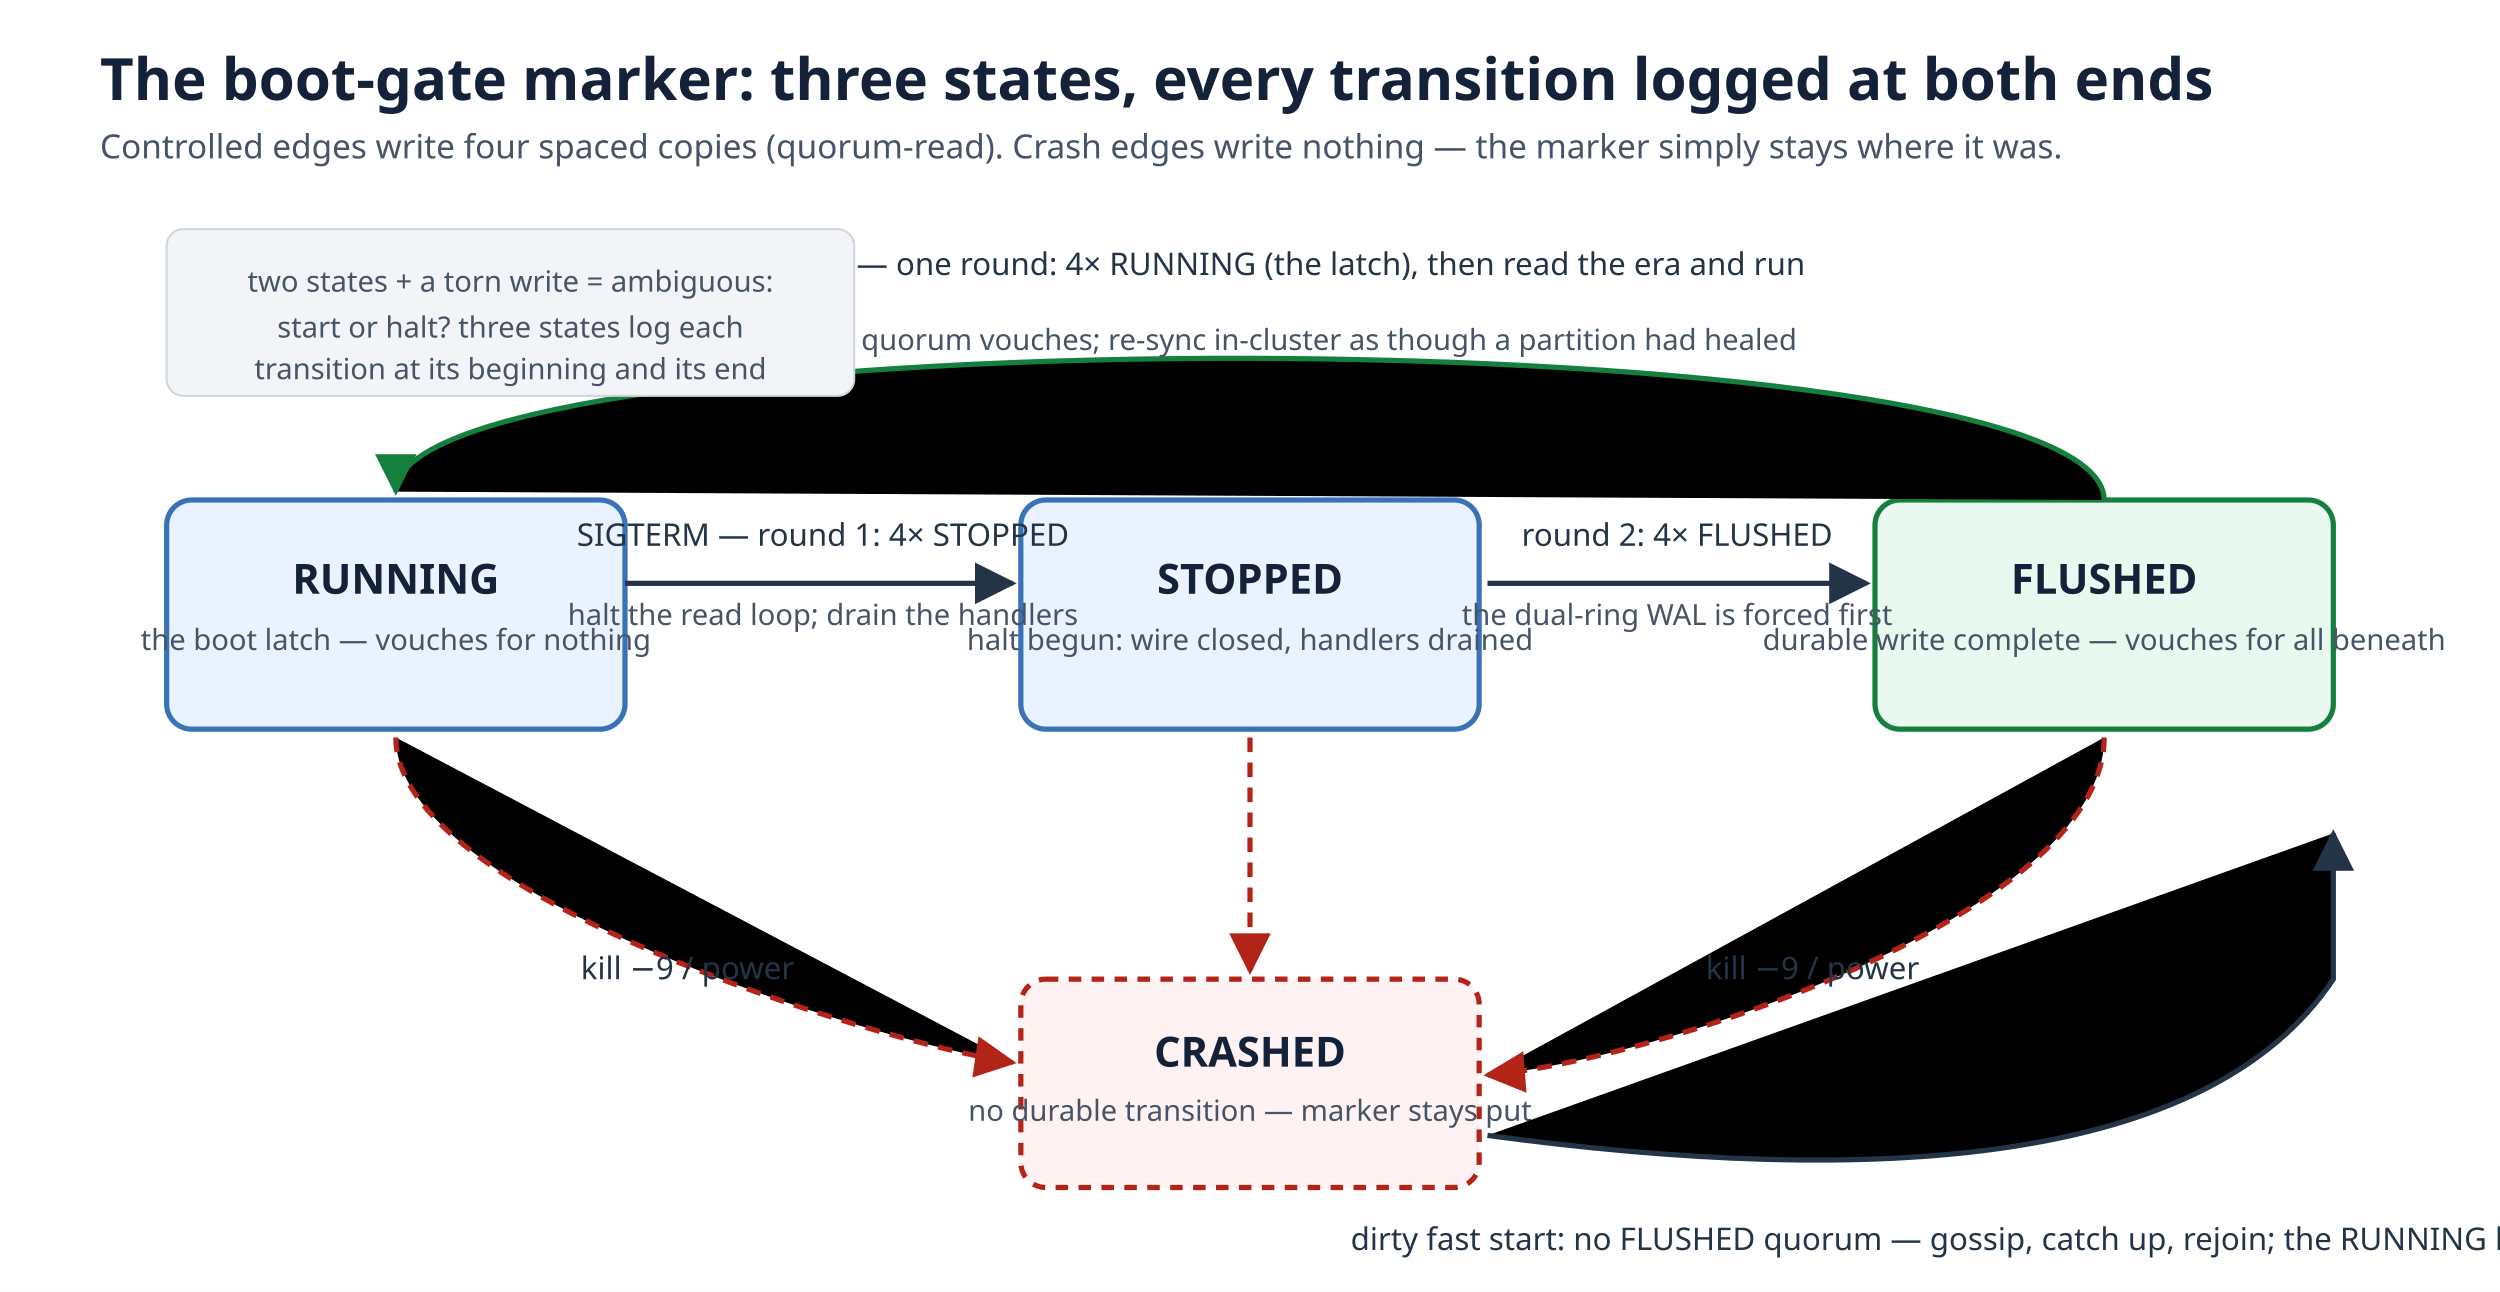
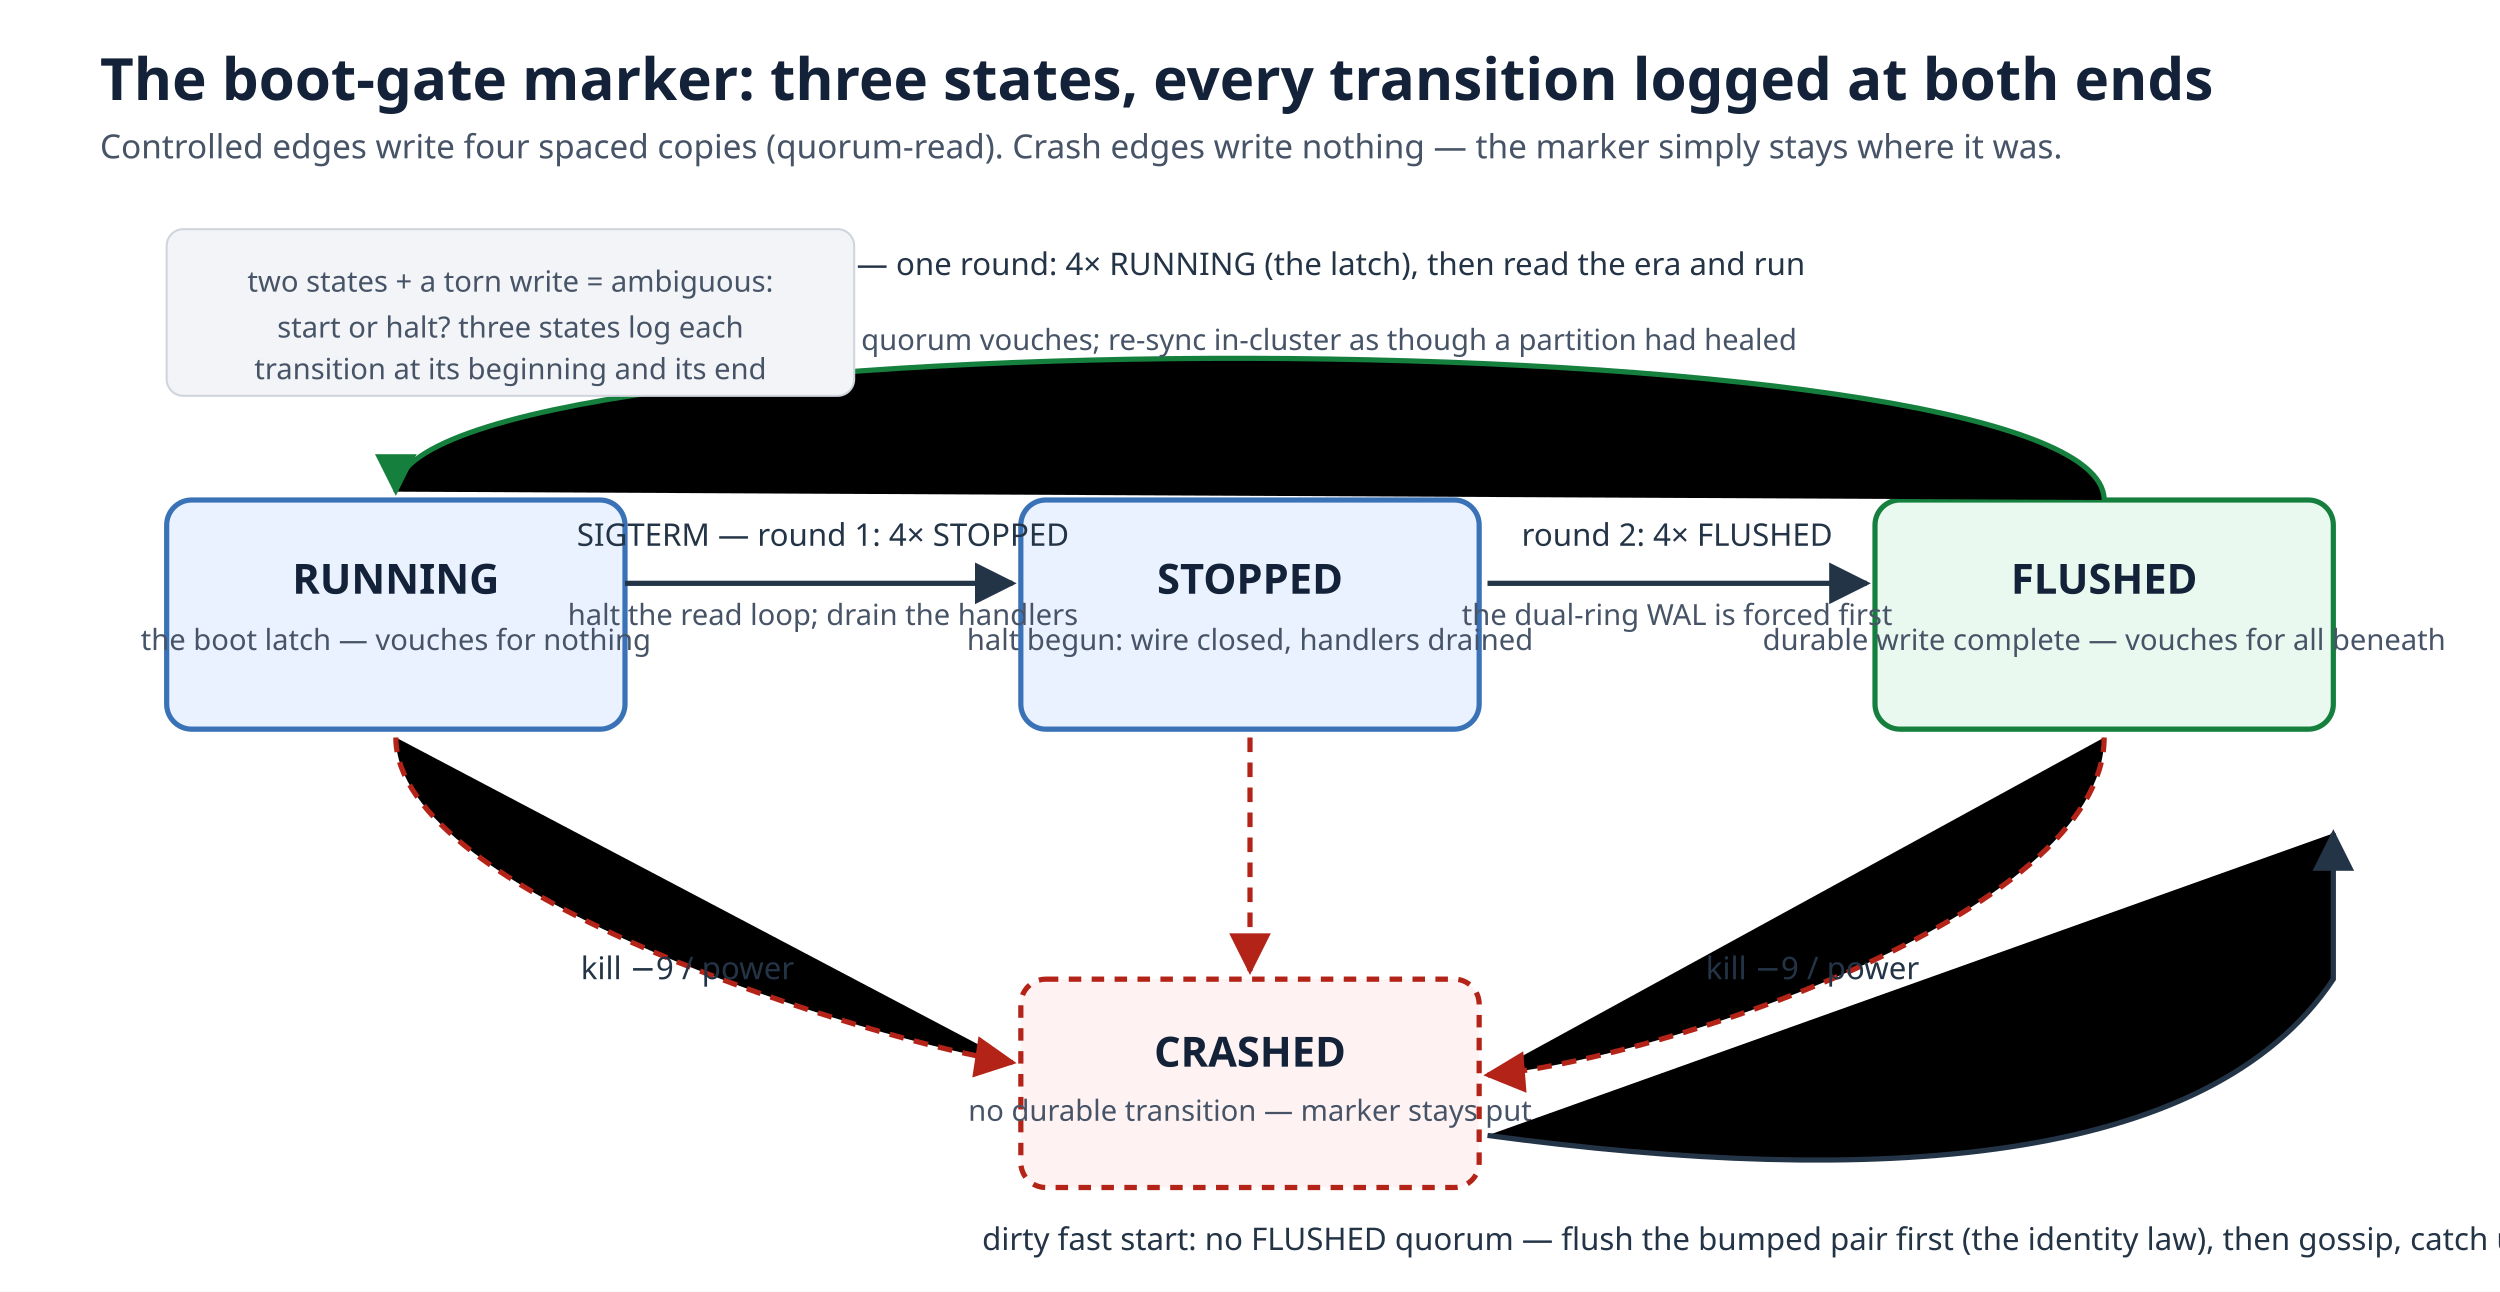
<svg xmlns="http://www.w3.org/2000/svg" width="1200" height="620" viewBox="0 0 1200 620" role="img" aria-labelledby="title desc">
  <defs>
    <marker id="arrow" viewBox="0 0 10 10" refX="9" refY="5" markerWidth="8" markerHeight="8" orient="auto-start-reverse">
      <path d="M0 0l10 5-10 5z" fill="#243447" />
    </marker>
    <marker id="greenArrow" viewBox="0 0 10 10" refX="9" refY="5" markerWidth="8" markerHeight="8" orient="auto-start-reverse">
      <path d="M0 0l10 5-10 5z" fill="#157f3d" />
    </marker>
    <marker id="redArrow" viewBox="0 0 10 10" refX="9" refY="5" markerWidth="8" markerHeight="8" orient="auto-start-reverse">
      <path d="M0 0l10 5-10 5z" fill="#b42318" />
    </marker>
    <style>
      .title{font:700 28px system-ui,sans-serif;fill:#132238}.sub{font:16px system-ui,sans-serif;fill:#475467}
      .state{fill:#eaf2ff;stroke:#3972b7;stroke-width:2.5}
      .vouch{fill:#e9f9ef;stroke:#157f3d;stroke-width:2.5}
      .dead{fill:#fef3f2;stroke:#b42318;stroke-width:2.5;stroke-dasharray:6 5}
      .s{font:700 20px system-ui,sans-serif;fill:#132238;text-anchor:middle}
      .ss{font:14px system-ui,sans-serif;fill:#475467;text-anchor:middle}
      .msg{stroke:#243447;stroke-width:2.5;marker-end:url(#arrow)}
      .good{stroke:#157f3d;stroke-width:2.5;marker-end:url(#greenArrow)}
      .bad{stroke:#b42318;stroke-width:2.5;stroke-dasharray:7 5;marker-end:url(#redArrow)}
      .label{font:15px system-ui,sans-serif;fill:#243447;text-anchor:middle}
      .small{font:14px system-ui,sans-serif;fill:#475467;text-anchor:middle}
      .mono{font:14px ui-monospace,Menlo,monospace;fill:#132238;text-anchor:middle}
      .note{fill:#f2f4f7;stroke:#d0d5dd}
    </style>
  </defs>
  <rect width="1200" height="620" fill="#ffffff" />
  <text x="48" y="48" class="title">The boot-gate marker: three states, every transition logged at both ends</text>
  <text x="48" y="76" class="sub">Controlled edges write four spaced copies (quorum-read). Crash edges write nothing — the marker simply stays where it was.</text>
  <rect x="80" y="240" width="220" height="110" rx="12" class="state" />
  <text x="190" y="285" class="s">RUNNING</text>
  <text x="190" y="312" class="ss">the boot latch — vouches for nothing</text>
  <rect x="490" y="240" width="220" height="110" rx="12" class="state" />
  <text x="600" y="285" class="s">STOPPED</text>
  <text x="600" y="312" class="ss">halt begun: wire closed, handlers drained</text>
  <rect x="900" y="240" width="220" height="110" rx="12" class="vouch" />
  <text x="1010" y="285" class="s">FLUSHED</text>
  <text x="1010" y="312" class="ss">durable write complete — vouches for all beneath</text>
  <rect x="490" y="470" width="220" height="100" rx="12" class="dead" />
  <text x="600" y="512" class="s">CRASHED</text>
  <text x="600" y="538" class="ss">no durable transition — marker stays put</text>
  <path d="M 300 280 L 486 280" class="msg" />
  <text x="395" y="262" class="label">SIGTERM — round 1: 4× STOPPED</text>
  <text x="395" y="300" class="small">halt the read loop; drain the handlers</text>
  <path d="M 714 280 L 896 280" class="msg" />
  <text x="805" y="262" class="label">round 2: 4× FLUSHED</text>
  <text x="805" y="300" class="small">the dual-ring WAL is forced first</text>
  <path d="M 1010 240 C 1010 150, 190 150, 190 236" class="good" />
  <text x="600" y="132" class="label">clean start — one round: 4× RUNNING (the latch), then read the era and run</text>
  <text x="600" y="168" class="small">a FLUSHED quorum vouches; re-sync in-cluster as though a partition had healed</text>
  <path d="M 190 354 C 190 430, 420 500, 486 510" class="bad" />
  <path d="M 600 354 L 600 466" class="bad" />
  <path d="M 1010 354 C 1010 440, 790 510, 714 516" class="bad" />
  <text x="330" y="470" class="label">kill −9 / power</text>
  <text x="870" y="470" class="label">kill −9 / power</text>
  <path d="M 714 545 C 900 570, 1060 560, 1120 470 L 1120 400" class="msg" />
-   <text x="980" y="600" class="label">dirty fast start: no FLUSHED quorum — gossip, catch up, rejoin; the RUNNING latch is deferred</text>
+   <text x="980" y="600" class="label">dirty fast start: no FLUSHED quorum — flush the bumped pair first (the identity law), then gossip, catch up, rejoin; the RUNNING latch is deferred</text>
  <rect x="80" y="110" width="330" height="80" rx="8" class="note" />
  <text x="245" y="140" class="small">two states + a torn write = ambiguous:</text>
  <text x="245" y="162" class="small">start or halt? three states log each</text>
  <text x="245" y="182" class="small">transition at its beginning and its end</text>
</svg>
